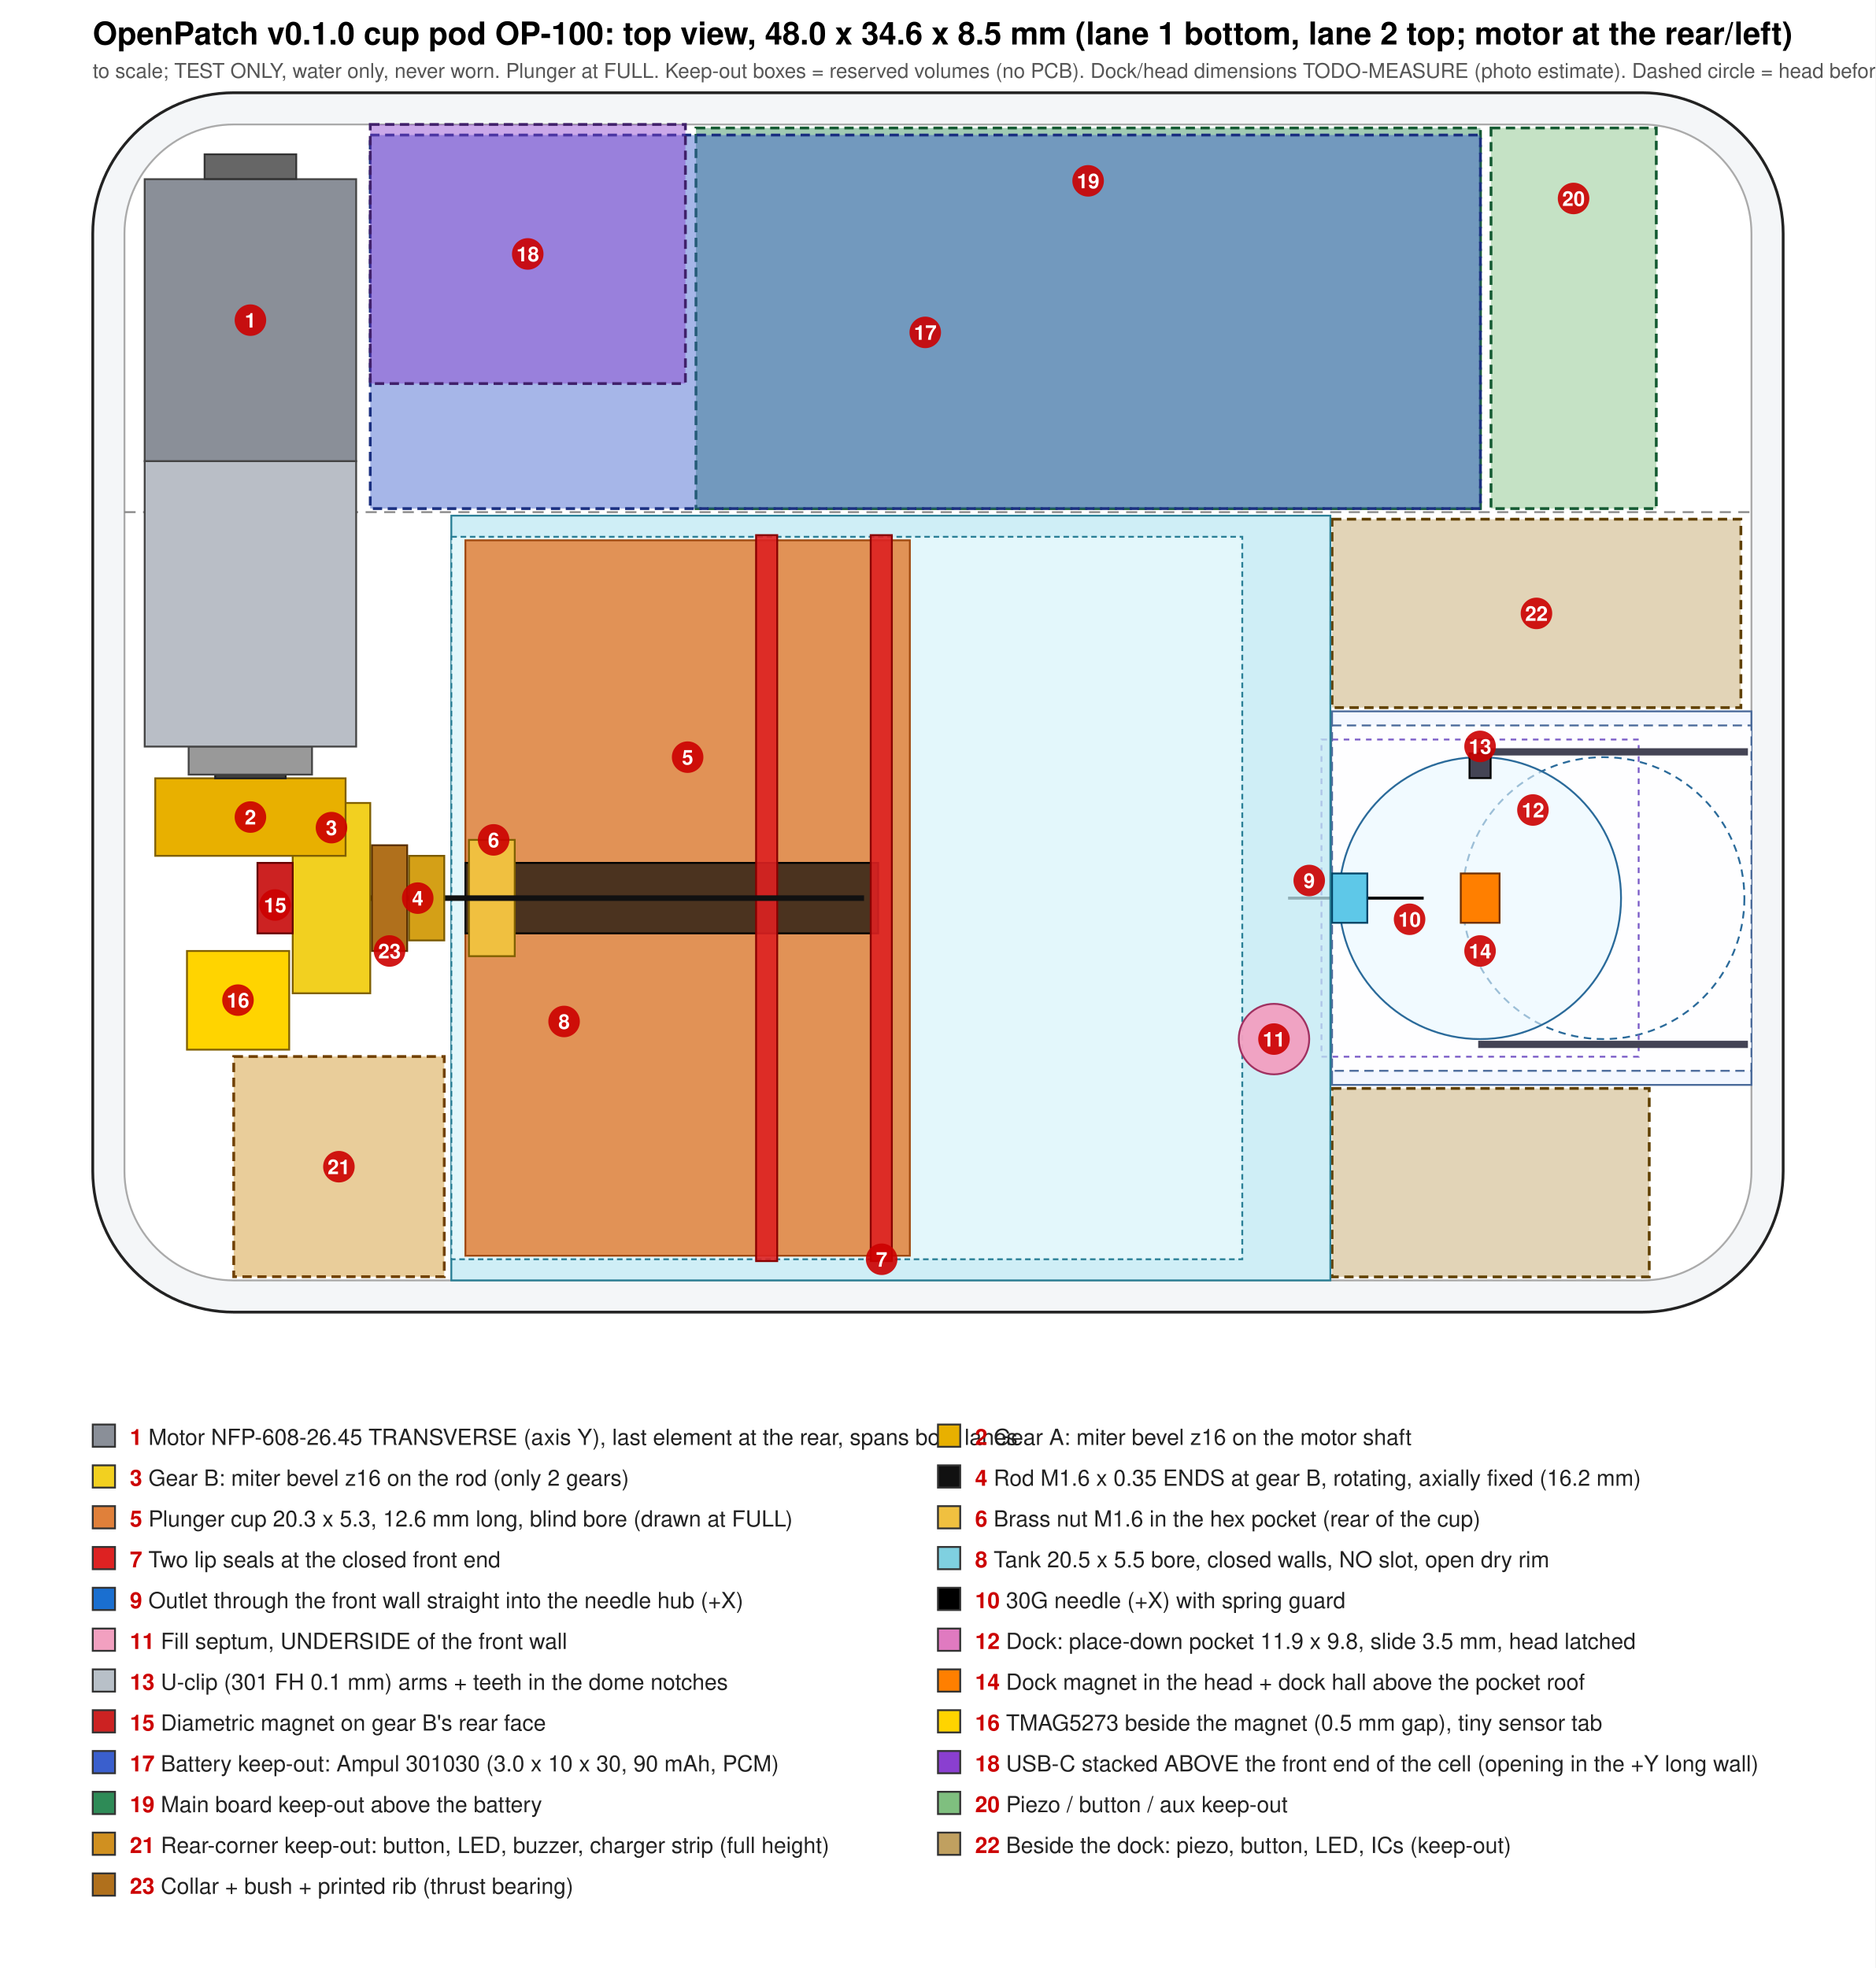
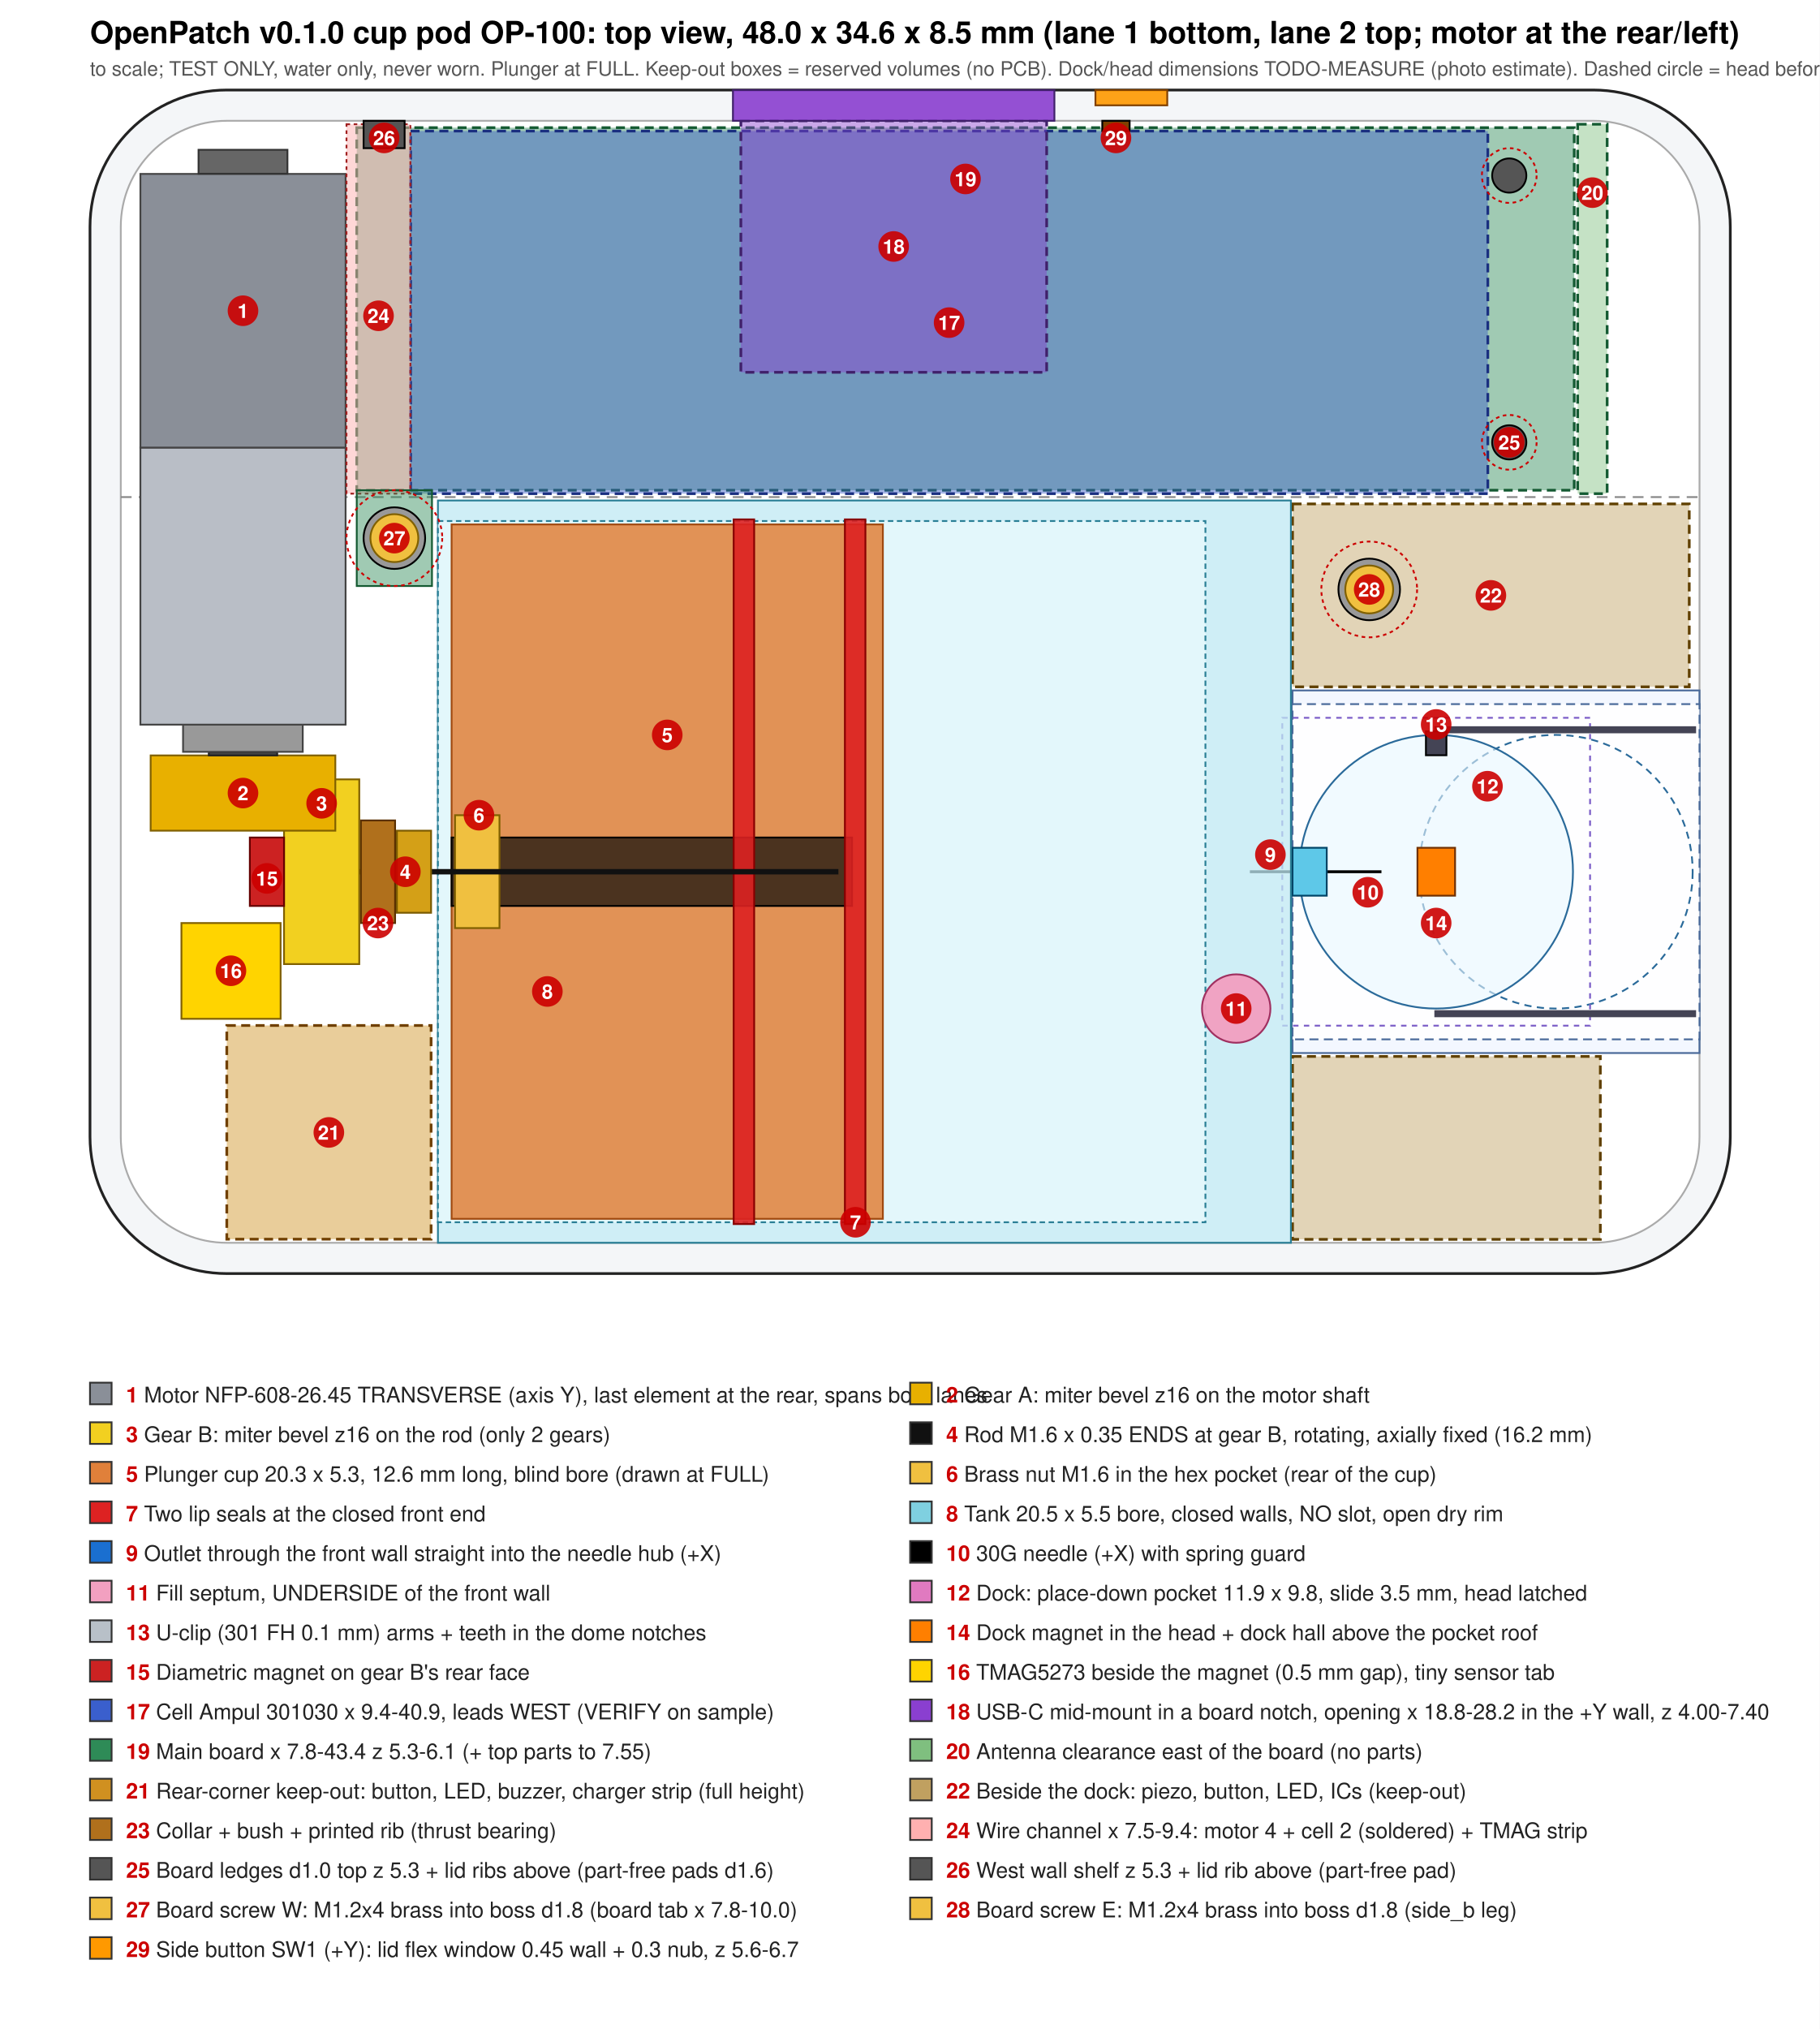
- <svg xmlns="http://www.w3.org/2000/svg" width="1011" height="1061" viewBox="0 0 1011 1061" font-family="Helvetica,Arial,sans-serif">
+ <svg xmlns="http://www.w3.org/2000/svg" width="1011" height="1127" viewBox="0 0 1011 1127" font-family="Helvetica,Arial,sans-serif">
  <rect width="100%" height="100%" fill="#ffffff" />
  <text x="50" y="24" font-size="17" font-weight="bold">OpenPatch v0.1.0 cup pod OP-100: top view, 48.0 x 34.6 x 8.5 mm (lane 1 bottom, lane 2 top; motor at the rear/left)</text>
  <text x="50" y="42" font-size="11" fill="#555">to scale; TEST ONLY, water only, never worn. Plunger at FULL. Keep-out boxes = reserved volumes (no PCB). Dock/head dimensions TODO-MEASURE (photo estimate). Dashed circle = head before the slide.</text>
  <rect x="50.0" y="50.0" width="911.3" height="657.4" rx="76.0" fill="#f4f6f8" fill-opacity="1.0" stroke="#222" stroke-width="1.5" />
  <rect x="67.1" y="67.1" width="877.1" height="623.2" rx="58.9" fill="#ffffff" fill-opacity="1.0" stroke="#aaa" stroke-width="1.0" />
  <line x1="67.1" y1="276.1" x2="944.2" y2="276.1" stroke="#888" stroke-width="1.0" stroke-dasharray="6,4" />
  <rect x="718.1" y="383.5" width="226.1" height="201.4" rx="0.0" fill="#e8f0ff" fill-opacity="0.5" stroke="#4a6a9a" stroke-width="1.0" />
  <rect x="718.1" y="391.1" width="226.1" height="186.2" rx="0.0" fill="#ffffff" fill-opacity="0.9" stroke="#4a6a9a" stroke-width="1.0" stroke-dasharray="5,3" />
  <circle cx="864.4" cy="484.2" r="76.0" fill="none" fill-opacity="1.0" stroke="#2a6a9a" stroke-width="1" stroke-dasharray="4,3" />
  <circle cx="797.9" cy="484.2" r="76.0" fill="#e8f6ff" fill-opacity="0.6" stroke="#2a6a9a" stroke-width="1" />
  <rect x="712.4" y="398.7" width="171.0" height="171.0" rx="0.0" fill="none" fill-opacity="1.0" stroke="#7a5cc7" stroke-width="1.0" stroke-dasharray="3,3" />
  <rect x="797.9" y="562.1" width="143.4" height="1.9" rx="0.0" fill="#b8c0c8" fill-opacity="1.0" stroke="#445" stroke-width="2" />
  <rect x="792.2" y="558.2" width="11.4" height="-5.7" rx="0.0" fill="#445" fill-opacity="1.0" stroke="#000" stroke-width="1.0" />
  <rect x="797.9" y="404.4" width="143.4" height="1.9" rx="0.0" fill="#b8c0c8" fill-opacity="1.0" stroke="#445" stroke-width="2" />
  <rect x="792.2" y="406.2" width="11.4" height="13.3" rx="0.0" fill="#445" fill-opacity="1.0" stroke="#000" stroke-width="1.0" />
  <rect x="787.5" y="470.9" width="20.9" height="26.6" rx="0.0" fill="#ff7f00" fill-opacity="1.0" stroke="#703000" stroke-width="1.0" />
  <line x1="694.4" y1="484.2" x2="767.5" y2="484.2" stroke="#000" stroke-width="1.6" />
  <rect x="718.1" y="470.9" width="19.0" height="26.6" rx="0.0" fill="#5ec8e8" fill-opacity="1.0" stroke="#046" stroke-width="1.0" />
-   <rect x="375.2" y="69.0" width="422.9" height="205.2" rx="0.0" fill="#2e8b57" fill-opacity="0.45" stroke="#145a32" stroke-width="1.5" stroke-dasharray="5,3" />
-   <rect x="803.8" y="69.0" width="89.1" height="205.2" rx="0.0" fill="#7fbf7f" fill-opacity="0.45" stroke="#145a32" stroke-width="1.5" stroke-dasharray="5,3" />
+   <rect x="198.2" y="70.9" width="676.4" height="201.4" rx="0.0" fill="#2e8b57" fill-opacity="0.45" stroke="#145a32" stroke-width="1.5" stroke-dasharray="5,3" />
+   <rect x="876.5" y="69.0" width="16.4" height="205.2" rx="0.0" fill="#7fbf7f" fill-opacity="0.45" stroke="#145a32" stroke-width="1.5" stroke-dasharray="5,3" />
  <rect x="126.0" y="569.6" width="113.5" height="118.7" rx="0.0" fill="#d09020" fill-opacity="0.45" stroke="#704000" stroke-width="1.5" stroke-dasharray="5,3" />
  <rect x="718.1" y="586.8" width="171.0" height="101.6" rx="0.0" fill="#c0a060" fill-opacity="0.45" stroke="#604000" stroke-width="1.5" stroke-dasharray="5,3" />
  <rect x="718.1" y="279.9" width="220.4" height="101.6" rx="0.0" fill="#c0a060" fill-opacity="0.45" stroke="#604000" stroke-width="1.5" stroke-dasharray="5,3" />
-   <rect x="199.6" y="72.8" width="598.5" height="201.4" rx="0.0" fill="#3a5fcd" fill-opacity="0.45" stroke="#1a2f80" stroke-width="1.5" stroke-dasharray="5,3" />
-   <rect x="199.6" y="67.1" width="169.9" height="139.7" rx="0.0" fill="#8a3fd0" fill-opacity="0.45" stroke="#40206a" stroke-width="1.5" stroke-dasharray="5,3" />
+   <rect x="228.1" y="72.8" width="598.5" height="201.4" rx="0.0" fill="#3a5fcd" fill-opacity="0.45" stroke="#1a2f80" stroke-width="1.5" stroke-dasharray="5,3" />
+   <rect x="411.6" y="67.1" width="169.9" height="139.7" rx="0.0" fill="#8a3fd0" fill-opacity="0.45" stroke="#40206a" stroke-width="1.5" stroke-dasharray="5,3" />
  <rect x="243.3" y="278.0" width="473.9" height="412.3" rx="0.0" fill="#bfe8f2" fill-opacity="0.75" stroke="#2a7f96" stroke-width="1.0" />
  <rect x="243.3" y="289.4" width="426.4" height="389.5" rx="0.0" fill="#e8f8fc" fill-opacity="0.8" stroke="#2a7f96" stroke-width="1.0" stroke-dasharray="3,2" />
  <rect x="250.9" y="291.3" width="239.6" height="385.7" rx="0.0" fill="#e0803a" fill-opacity="0.85" stroke="#a04a10" stroke-width="1.0" />
  <rect x="250.9" y="465.2" width="222.5" height="38.0" rx="0.0" fill="#3b2a1a" fill-opacity="0.9" stroke="#000" stroke-width="1.0" />
  <rect x="407.6" y="288.5" width="11.4" height="391.4" rx="0.0" fill="#dd2222" fill-opacity="0.9" stroke="#880000" stroke-width="1.0" />
  <rect x="469.4" y="288.5" width="11.4" height="391.4" rx="0.0" fill="#dd2222" fill-opacity="0.9" stroke="#880000" stroke-width="1.0" />
  <rect x="252.8" y="452.8" width="24.7" height="62.7" rx="0.0" fill="#f0c040" fill-opacity="1.0" stroke="#806000" stroke-width="1.0" />
  <line x1="157.8" y1="484.2" x2="465.8" y2="484.2" stroke="#111" stroke-width="3.0" />
  <rect x="220.5" y="461.4" width="19.0" height="45.6" rx="0.0" fill="#d4a017" fill-opacity="1.0" stroke="#7a5a00" stroke-width="1.0" />
  <rect x="200.5" y="455.7" width="19.0" height="57.0" rx="0.0" fill="#b0701c" fill-opacity="1.0" stroke="#5a3000" stroke-width="1.0" />
  <rect x="157.8" y="432.9" width="41.8" height="102.6" rx="0.0" fill="#f2d020" fill-opacity="1.0" stroke="#806000" stroke-width="1.0" />
  <rect x="138.8" y="465.2" width="19.0" height="38.0" rx="0.0" fill="#cc2222" fill-opacity="1.0" stroke="#660000" stroke-width="1.0" />
  <rect x="100.8" y="512.7" width="55.1" height="53.2" rx="0.0" fill="#ffd400" fill-opacity="1.0" stroke="#806000" stroke-width="1.0" />
  <rect x="83.7" y="419.6" width="102.6" height="41.8" rx="0.0" fill="#e8b000" fill-opacity="1.0" stroke="#806000" stroke-width="1.0" />
  <rect x="116.0" y="417.7" width="38.0" height="1.9" rx="0.0" fill="#444" fill-opacity="1.0" stroke="#222" stroke-width="1.0" />
  <rect x="101.7" y="402.4" width="66.5" height="15.2" rx="0.0" fill="#999" fill-opacity="1.0" stroke="#444" stroke-width="1.0" />
  <rect x="78.0" y="248.6" width="114.0" height="153.9" rx="0.0" fill="#b9bec6" fill-opacity="1.0" stroke="#444" stroke-width="1.0" />
  <rect x="78.0" y="96.6" width="114.0" height="152.0" rx="0.0" fill="#8a8f98" fill-opacity="1.0" stroke="#444" stroke-width="1.0" />
  <rect x="110.3" y="83.2" width="49.4" height="13.3" rx="0.0" fill="#666" fill-opacity="1.0" stroke="#333" stroke-width="1.0" />
  <circle cx="686.8" cy="560.2" r="19.0" fill="#f2a0c0" fill-opacity="0.95" stroke="#a03060" stroke-width="1" />
+   <rect x="407.2" y="50.0" width="178.6" height="17.1" rx="0.0" fill="#8a3fd0" fill-opacity="0.9" stroke="#40206a" stroke-width="1.0" />
+   <rect x="192.5" y="69.0" width="35.5" height="205.2" rx="0.0" fill="#ffb0b0" fill-opacity="0.5" stroke="#a02020" stroke-width="1.0" stroke-dasharray="2,2" />
+   <circle cx="838.5" cy="245.7" r="15.2" fill="none" fill-opacity="1.0" stroke="#c00" stroke-width="1" stroke-dasharray="2,2" />
+   <circle cx="838.5" cy="245.7" r="9.5" fill="#555" fill-opacity="1.0" stroke="#000" stroke-width="1" />
+   <circle cx="838.5" cy="97.5" r="15.2" fill="none" fill-opacity="1.0" stroke="#c00" stroke-width="1" stroke-dasharray="2,2" />
+   <circle cx="838.5" cy="97.5" r="9.5" fill="#555" fill-opacity="1.0" stroke="#000" stroke-width="1" />
+   <rect x="202.0" y="67.1" width="22.8" height="15.2" rx="0.0" fill="#555" fill-opacity="1.0" stroke="#000" stroke-width="1.0" />
+   <rect x="198.2" y="272.3" width="41.8" height="53.2" rx="0.0" fill="#2e8b57" fill-opacity="0.45" stroke="#145a32" stroke-width="1.0" />
+   <circle cx="219.1" cy="298.9" r="26.6" fill="none" fill-opacity="1.0" stroke="#c00" stroke-width="1" stroke-dasharray="2,2" />
+   <circle cx="219.1" cy="298.9" r="17.1" fill="#999" fill-opacity="1.0" stroke="#000" stroke-width="1" />
+   <circle cx="219.1" cy="298.9" r="13.3" fill="#f0c040" fill-opacity="1.0" stroke="#806000" stroke-width="1" />
+   <circle cx="760.7" cy="327.4" r="26.6" fill="none" fill-opacity="1.0" stroke="#c00" stroke-width="1" stroke-dasharray="2,2" />
+   <circle cx="760.7" cy="327.4" r="17.1" fill="#999" fill-opacity="1.0" stroke="#000" stroke-width="1" />
+   <circle cx="760.7" cy="327.4" r="13.3" fill="#f0c040" fill-opacity="1.0" stroke="#806000" stroke-width="1" />
+   <rect x="608.6" y="50.0" width="39.9" height="8.5" rx="0.0" fill="#ff9900" fill-opacity="0.9" stroke="#804000" stroke-width="1.0" />
+   <rect x="612.4" y="67.1" width="15.2" height="5.7" rx="0.0" fill="#804000" fill-opacity="1.0" stroke="#000" stroke-width="1.0" />
  <circle cx="135.0" cy="172.6" r="8.5" fill="#c00" fill-opacity="0.9" />
  <text x="135.0" y="176.6" font-size="11" fill="#fff" text-anchor="middle" font-weight="bold">1</text>
  <rect x="50.0" y="768" width="12" height="12" fill="#8a8f98" stroke="#333" />
  <text x="70.0" y="779" font-size="12" fill="#222">
    <tspan fill="#c00" font-weight="bold">1</tspan>  Motor NFP-608-26.45 TRANSVERSE (axis Y), last element at the rear, spans both lanes</text>
  <circle cx="135.0" cy="440.5" r="8.5" fill="#c00" fill-opacity="0.9" />
  <text x="135.0" y="444.5" font-size="11" fill="#fff" text-anchor="middle" font-weight="bold">2</text>
  <rect x="505.651" y="768" width="12" height="12" fill="#e8b000" stroke="#333" />
  <text x="525.651" y="779" font-size="12" fill="#222">
    <tspan fill="#c00" font-weight="bold">2</tspan>  Gear A: miter bevel z16 on the motor shaft</text>
  <circle cx="178.7" cy="446.2" r="8.5" fill="#c00" fill-opacity="0.9" />
  <text x="178.7" y="450.2" font-size="11" fill="#fff" text-anchor="middle" font-weight="bold">3</text>
  <rect x="50.0" y="790" width="12" height="12" fill="#f2d020" stroke="#333" />
  <text x="70.0" y="801" font-size="12" fill="#222">
    <tspan fill="#c00" font-weight="bold">3</tspan>  Gear B: miter bevel z16 on the rod (only 2 gears)</text>
  <circle cx="225.2" cy="484.2" r="8.5" fill="#c00" fill-opacity="0.9" />
  <text x="225.2" y="488.2" font-size="11" fill="#fff" text-anchor="middle" font-weight="bold">4</text>
  <rect x="505.651" y="790" width="12" height="12" fill="#111111" stroke="#333" />
  <text x="525.651" y="801" font-size="12" fill="#222">
    <tspan fill="#c00" font-weight="bold">4</tspan>  Rod M1.6 x 0.35 ENDS at gear B, rotating, axially fixed (16.2 mm)</text>
  <circle cx="370.7" cy="408.2" r="8.5" fill="#c00" fill-opacity="0.9" />
  <text x="370.7" y="412.2" font-size="11" fill="#fff" text-anchor="middle" font-weight="bold">5</text>
  <rect x="50.0" y="812" width="12" height="12" fill="#e0803a" stroke="#333" />
  <text x="70.0" y="823" font-size="12" fill="#222">
    <tspan fill="#c00" font-weight="bold">5</tspan>  Plunger cup 20.3 x 5.3, 12.6 mm long, blind bore (drawn at FULL)</text>
  <circle cx="266.1" cy="452.8" r="8.5" fill="#c00" fill-opacity="0.9" />
  <text x="266.1" y="456.8" font-size="11" fill="#fff" text-anchor="middle" font-weight="bold">6</text>
  <rect x="505.651" y="812" width="12" height="12" fill="#f0c040" stroke="#333" />
  <text x="525.651" y="823" font-size="12" fill="#222">
    <tspan fill="#c00" font-weight="bold">6</tspan>  Brass nut M1.6 in the hex pocket (rear of the cup)</text>
  <circle cx="475.3" cy="678.9" r="8.5" fill="#c00" fill-opacity="0.9" />
  <text x="475.3" y="682.9" font-size="11" fill="#fff" text-anchor="middle" font-weight="bold">7</text>
  <rect x="50.0" y="834" width="12" height="12" fill="#dd2222" stroke="#333" />
  <text x="70.0" y="845" font-size="12" fill="#222">
    <tspan fill="#c00" font-weight="bold">7</tspan>  Two lip seals at the closed front end</text>
  <circle cx="304.1" cy="550.7" r="8.5" fill="#c00" fill-opacity="0.9" />
  <text x="304.1" y="554.7" font-size="11" fill="#fff" text-anchor="middle" font-weight="bold">8</text>
  <rect x="505.651" y="834" width="12" height="12" fill="#7fd0e0" stroke="#333" />
  <text x="525.651" y="845" font-size="12" fill="#222">
    <tspan fill="#c00" font-weight="bold">8</tspan>  Tank 20.5 x 5.5 bore, closed walls, NO slot, open dry rim</text>
  <circle cx="705.8" cy="474.7" r="8.5" fill="#c00" fill-opacity="0.9" />
  <text x="705.8" y="478.7" font-size="11" fill="#fff" text-anchor="middle" font-weight="bold">9</text>
  <rect x="50.0" y="856" width="12" height="12" fill="#1a6fd0" stroke="#333" />
  <text x="70.0" y="867" font-size="12" fill="#222">
    <tspan fill="#c00" font-weight="bold">9</tspan>  Outlet through the front wall straight into the needle hub (+X)</text>
  <circle cx="759.9" cy="495.6" r="8.5" fill="#c00" fill-opacity="0.9" />
  <text x="759.9" y="499.6" font-size="11" fill="#fff" text-anchor="middle" font-weight="bold">10</text>
  <rect x="505.651" y="856" width="12" height="12" fill="#000000" stroke="#333" />
  <text x="525.651" y="867" font-size="12" fill="#222">
    <tspan fill="#c00" font-weight="bold">10</tspan>  30G needle (+X) with spring guard</text>
  <circle cx="686.8" cy="560.2" r="8.5" fill="#c00" fill-opacity="0.9" />
  <text x="686.8" y="564.2" font-size="11" fill="#fff" text-anchor="middle" font-weight="bold">11</text>
  <rect x="50.0" y="878" width="12" height="12" fill="#f2a0c0" stroke="#333" />
  <text x="70.0" y="889" font-size="12" fill="#222">
    <tspan fill="#c00" font-weight="bold">11</tspan>  Fill septum, UNDERSIDE of the front wall</text>
  <circle cx="826.4" cy="436.7" r="8.5" fill="#c00" fill-opacity="0.9" />
  <text x="826.4" y="440.7" font-size="11" fill="#fff" text-anchor="middle" font-weight="bold">12</text>
  <rect x="505.651" y="878" width="12" height="12" fill="#e07ac0" stroke="#333" />
  <text x="525.651" y="889" font-size="12" fill="#222">
    <tspan fill="#c00" font-weight="bold">12</tspan>  Dock: place-down pocket 11.9 x 9.8, slide 3.5 mm, head latched</text>
  <circle cx="797.9" cy="402.4" r="8.5" fill="#c00" fill-opacity="0.9" />
  <text x="797.9" y="406.4" font-size="11" fill="#fff" text-anchor="middle" font-weight="bold">13</text>
  <rect x="50.0" y="900" width="12" height="12" fill="#b8c0c8" stroke="#333" />
  <text x="70.0" y="911" font-size="12" fill="#222">
    <tspan fill="#c00" font-weight="bold">13</tspan>  U-clip (301 FH 0.1 mm) arms + teeth in the dome notches</text>
  <circle cx="797.9" cy="512.7" r="8.5" fill="#c00" fill-opacity="0.9" />
  <text x="797.9" y="516.7" font-size="11" fill="#fff" text-anchor="middle" font-weight="bold">14</text>
  <rect x="505.651" y="900" width="12" height="12" fill="#ff7f00" stroke="#333" />
  <text x="525.651" y="911" font-size="12" fill="#222">
    <tspan fill="#c00" font-weight="bold">14</tspan>  Dock magnet in the head + dock hall above the pocket roof</text>
  <circle cx="148.3" cy="487.9" r="8.5" fill="#c00" fill-opacity="0.9" />
  <text x="148.3" y="491.9" font-size="11" fill="#fff" text-anchor="middle" font-weight="bold">15</text>
  <rect x="50.0" y="922" width="12" height="12" fill="#cc2222" stroke="#333" />
  <text x="70.0" y="933" font-size="12" fill="#222">
    <tspan fill="#c00" font-weight="bold">15</tspan>  Diametric magnet on gear B's rear face</text>
  <circle cx="128.3" cy="539.2" r="8.5" fill="#c00" fill-opacity="0.9" />
  <text x="128.3" y="543.2" font-size="11" fill="#fff" text-anchor="middle" font-weight="bold">16</text>
  <rect x="505.651" y="922" width="12" height="12" fill="#ffd400" stroke="#333" />
  <text x="525.651" y="933" font-size="12" fill="#222">
    <tspan fill="#c00" font-weight="bold">16</tspan>  TMAG5273 beside the magnet (0.5 mm gap), tiny sensor tab</text>
-   <circle cx="498.8" cy="179.2" r="8.5" fill="#c00" fill-opacity="0.9" />
-   <text x="498.8" y="183.2" font-size="11" fill="#fff" text-anchor="middle" font-weight="bold">17</text>
+   <circle cx="527.3" cy="179.2" r="8.5" fill="#c00" fill-opacity="0.9" />
+   <text x="527.3" y="183.2" font-size="11" fill="#fff" text-anchor="middle" font-weight="bold">17</text>
  <rect x="50.0" y="944" width="12" height="12" fill="#3a5fcd" stroke="#333" />
  <text x="70.0" y="955" font-size="12" fill="#222">
-     <tspan fill="#c00" font-weight="bold">17</tspan>  Battery keep-out: Ampul 301030 (3.0 x 10 x 30, 90 mAh, PCM)</text>
-   <circle cx="284.5" cy="136.9" r="8.5" fill="#c00" fill-opacity="0.9" />
-   <text x="284.5" y="140.9" font-size="11" fill="#fff" text-anchor="middle" font-weight="bold">18</text>
+     <tspan fill="#c00" font-weight="bold">17</tspan>  Cell Ampul 301030 x 9.4-40.9, leads WEST (VERIFY on sample)</text>
+   <circle cx="496.5" cy="136.9" r="8.5" fill="#c00" fill-opacity="0.9" />
+   <text x="496.5" y="140.9" font-size="11" fill="#fff" text-anchor="middle" font-weight="bold">18</text>
  <rect x="505.651" y="944" width="12" height="12" fill="#8a3fd0" stroke="#333" />
  <text x="525.651" y="955" font-size="12" fill="#222">
-     <tspan fill="#c00" font-weight="bold">18</tspan>  USB-C stacked ABOVE the front end of the cell (opening in the +Y long wall)</text>
-   <circle cx="586.6" cy="97.5" r="8.5" fill="#c00" fill-opacity="0.9" />
-   <text x="586.6" y="101.5" font-size="11" fill="#fff" text-anchor="middle" font-weight="bold">19</text>
+     <tspan fill="#c00" font-weight="bold">18</tspan>  USB-C mid-mount in a board notch, opening x 18.8-28.2 in the +Y wall, z 4.00-7.40</text>
+   <circle cx="536.4" cy="99.4" r="8.5" fill="#c00" fill-opacity="0.9" />
+   <text x="536.4" y="103.4" font-size="11" fill="#fff" text-anchor="middle" font-weight="bold">19</text>
  <rect x="50.0" y="966" width="12" height="12" fill="#2e8b57" stroke="#333" />
  <text x="70.0" y="977" font-size="12" fill="#222">
-     <tspan fill="#c00" font-weight="bold">19</tspan>  Main board keep-out above the battery</text>
-   <circle cx="848.3" cy="107.0" r="8.5" fill="#c00" fill-opacity="0.9" />
-   <text x="848.3" y="111.0" font-size="11" fill="#fff" text-anchor="middle" font-weight="bold">20</text>
+     <tspan fill="#c00" font-weight="bold">19</tspan>  Main board x 7.8-43.4 z 5.3-6.1 (+ top parts to 7.55)</text>
+   <circle cx="884.7" cy="107.0" r="8.5" fill="#c00" fill-opacity="0.9" />
+   <text x="884.7" y="111.0" font-size="11" fill="#fff" text-anchor="middle" font-weight="bold">20</text>
  <rect x="505.651" y="966" width="12" height="12" fill="#7fbf7f" stroke="#333" />
  <text x="525.651" y="977" font-size="12" fill="#222">
-     <tspan fill="#c00" font-weight="bold">20</tspan>  Piezo / button / aux keep-out</text>
+     <tspan fill="#c00" font-weight="bold">20</tspan>  Antenna clearance east of the board (no parts)</text>
  <circle cx="182.7" cy="629.0" r="8.5" fill="#c00" fill-opacity="0.9" />
  <text x="182.7" y="633.0" font-size="11" fill="#fff" text-anchor="middle" font-weight="bold">21</text>
  <rect x="50.0" y="988" width="12" height="12" fill="#d09020" stroke="#333" />
  <text x="70.0" y="999" font-size="12" fill="#222">
    <tspan fill="#c00" font-weight="bold">21</tspan>  Rear-corner keep-out: button, LED, buzzer, charger strip (full height)</text>
  <circle cx="828.3" cy="330.7" r="8.5" fill="#c00" fill-opacity="0.9" />
  <text x="828.3" y="334.7" font-size="11" fill="#fff" text-anchor="middle" font-weight="bold">22</text>
  <rect x="505.651" y="988" width="12" height="12" fill="#c0a060" stroke="#333" />
  <text x="525.651" y="999" font-size="12" fill="#222">
    <tspan fill="#c00" font-weight="bold">22</tspan>  Beside the dock: piezo, button, LED, ICs (keep-out)</text>
  <circle cx="210.0" cy="512.7" r="8.5" fill="#c00" fill-opacity="0.9" />
  <text x="210.0" y="516.7" font-size="11" fill="#fff" text-anchor="middle" font-weight="bold">23</text>
  <rect x="50.0" y="1010" width="12" height="12" fill="#b0701c" stroke="#333" />
  <text x="70.0" y="1021" font-size="12" fill="#222">
    <tspan fill="#c00" font-weight="bold">23</tspan>  Collar + bush + printed rib (thrust bearing)</text>
+   <circle cx="210.3" cy="175.4" r="8.5" fill="#c00" fill-opacity="0.9" />
+   <text x="210.3" y="179.4" font-size="11" fill="#fff" text-anchor="middle" font-weight="bold">24</text>
+   <rect x="505.651" y="1010" width="12" height="12" fill="#ffb0b0" stroke="#333" />
+   <text x="525.651" y="1021" font-size="12" fill="#222">
+     <tspan fill="#c00" font-weight="bold">24</tspan>  Wire channel x 7.5-9.4: motor 4 + cell 2 (soldered) + TMAG strip</text>
+   <circle cx="838.5" cy="245.7" r="8.5" fill="#c00" fill-opacity="0.9" />
+   <text x="838.5" y="249.7" font-size="11" fill="#fff" text-anchor="middle" font-weight="bold">25</text>
+   <rect x="50.0" y="1032" width="12" height="12" fill="#555555" stroke="#333" />
+   <text x="70.0" y="1043" font-size="12" fill="#222">
+     <tspan fill="#c00" font-weight="bold">25</tspan>  Board ledges d1.0 top z 5.3 + lid ribs above (part-free pads d1.6)</text>
+   <circle cx="213.4" cy="76.6" r="8.5" fill="#c00" fill-opacity="0.9" />
+   <text x="213.4" y="80.6" font-size="11" fill="#fff" text-anchor="middle" font-weight="bold">26</text>
+   <rect x="505.651" y="1032" width="12" height="12" fill="#555555" stroke="#333" />
+   <text x="525.651" y="1043" font-size="12" fill="#222">
+     <tspan fill="#c00" font-weight="bold">26</tspan>  West wall shelf z 5.3 + lid rib above (part-free pad)</text>
+   <circle cx="219.1" cy="298.9" r="8.5" fill="#c00" fill-opacity="0.9" />
+   <text x="219.1" y="302.9" font-size="11" fill="#fff" text-anchor="middle" font-weight="bold">27</text>
+   <rect x="50.0" y="1054" width="12" height="12" fill="#f0c040" stroke="#333" />
+   <text x="70.0" y="1065" font-size="12" fill="#222">
+     <tspan fill="#c00" font-weight="bold">27</tspan>  Board screw W: M1.2x4 brass into boss d1.8 (board tab x 7.8-10.0)</text>
+   <circle cx="760.7" cy="327.4" r="8.5" fill="#c00" fill-opacity="0.9" />
+   <text x="760.7" y="331.4" font-size="11" fill="#fff" text-anchor="middle" font-weight="bold">28</text>
+   <rect x="505.651" y="1054" width="12" height="12" fill="#f0c040" stroke="#333" />
+   <text x="525.651" y="1065" font-size="12" fill="#222">
+     <tspan fill="#c00" font-weight="bold">28</tspan>  Board screw E: M1.2x4 brass into boss d1.8 (side_b leg)</text>
+   <circle cx="620.0" cy="76.6" r="8.5" fill="#c00" fill-opacity="0.9" />
+   <text x="620.0" y="80.6" font-size="11" fill="#fff" text-anchor="middle" font-weight="bold">29</text>
+   <rect x="50.0" y="1076" width="12" height="12" fill="#ff9900" stroke="#333" />
+   <text x="70.0" y="1087" font-size="12" fill="#222">
+     <tspan fill="#c00" font-weight="bold">29</tspan>  Side button SW1 (+Y): lid flex window 0.45 wall + 0.3 nub, z 5.6-6.7</text>
</svg>
